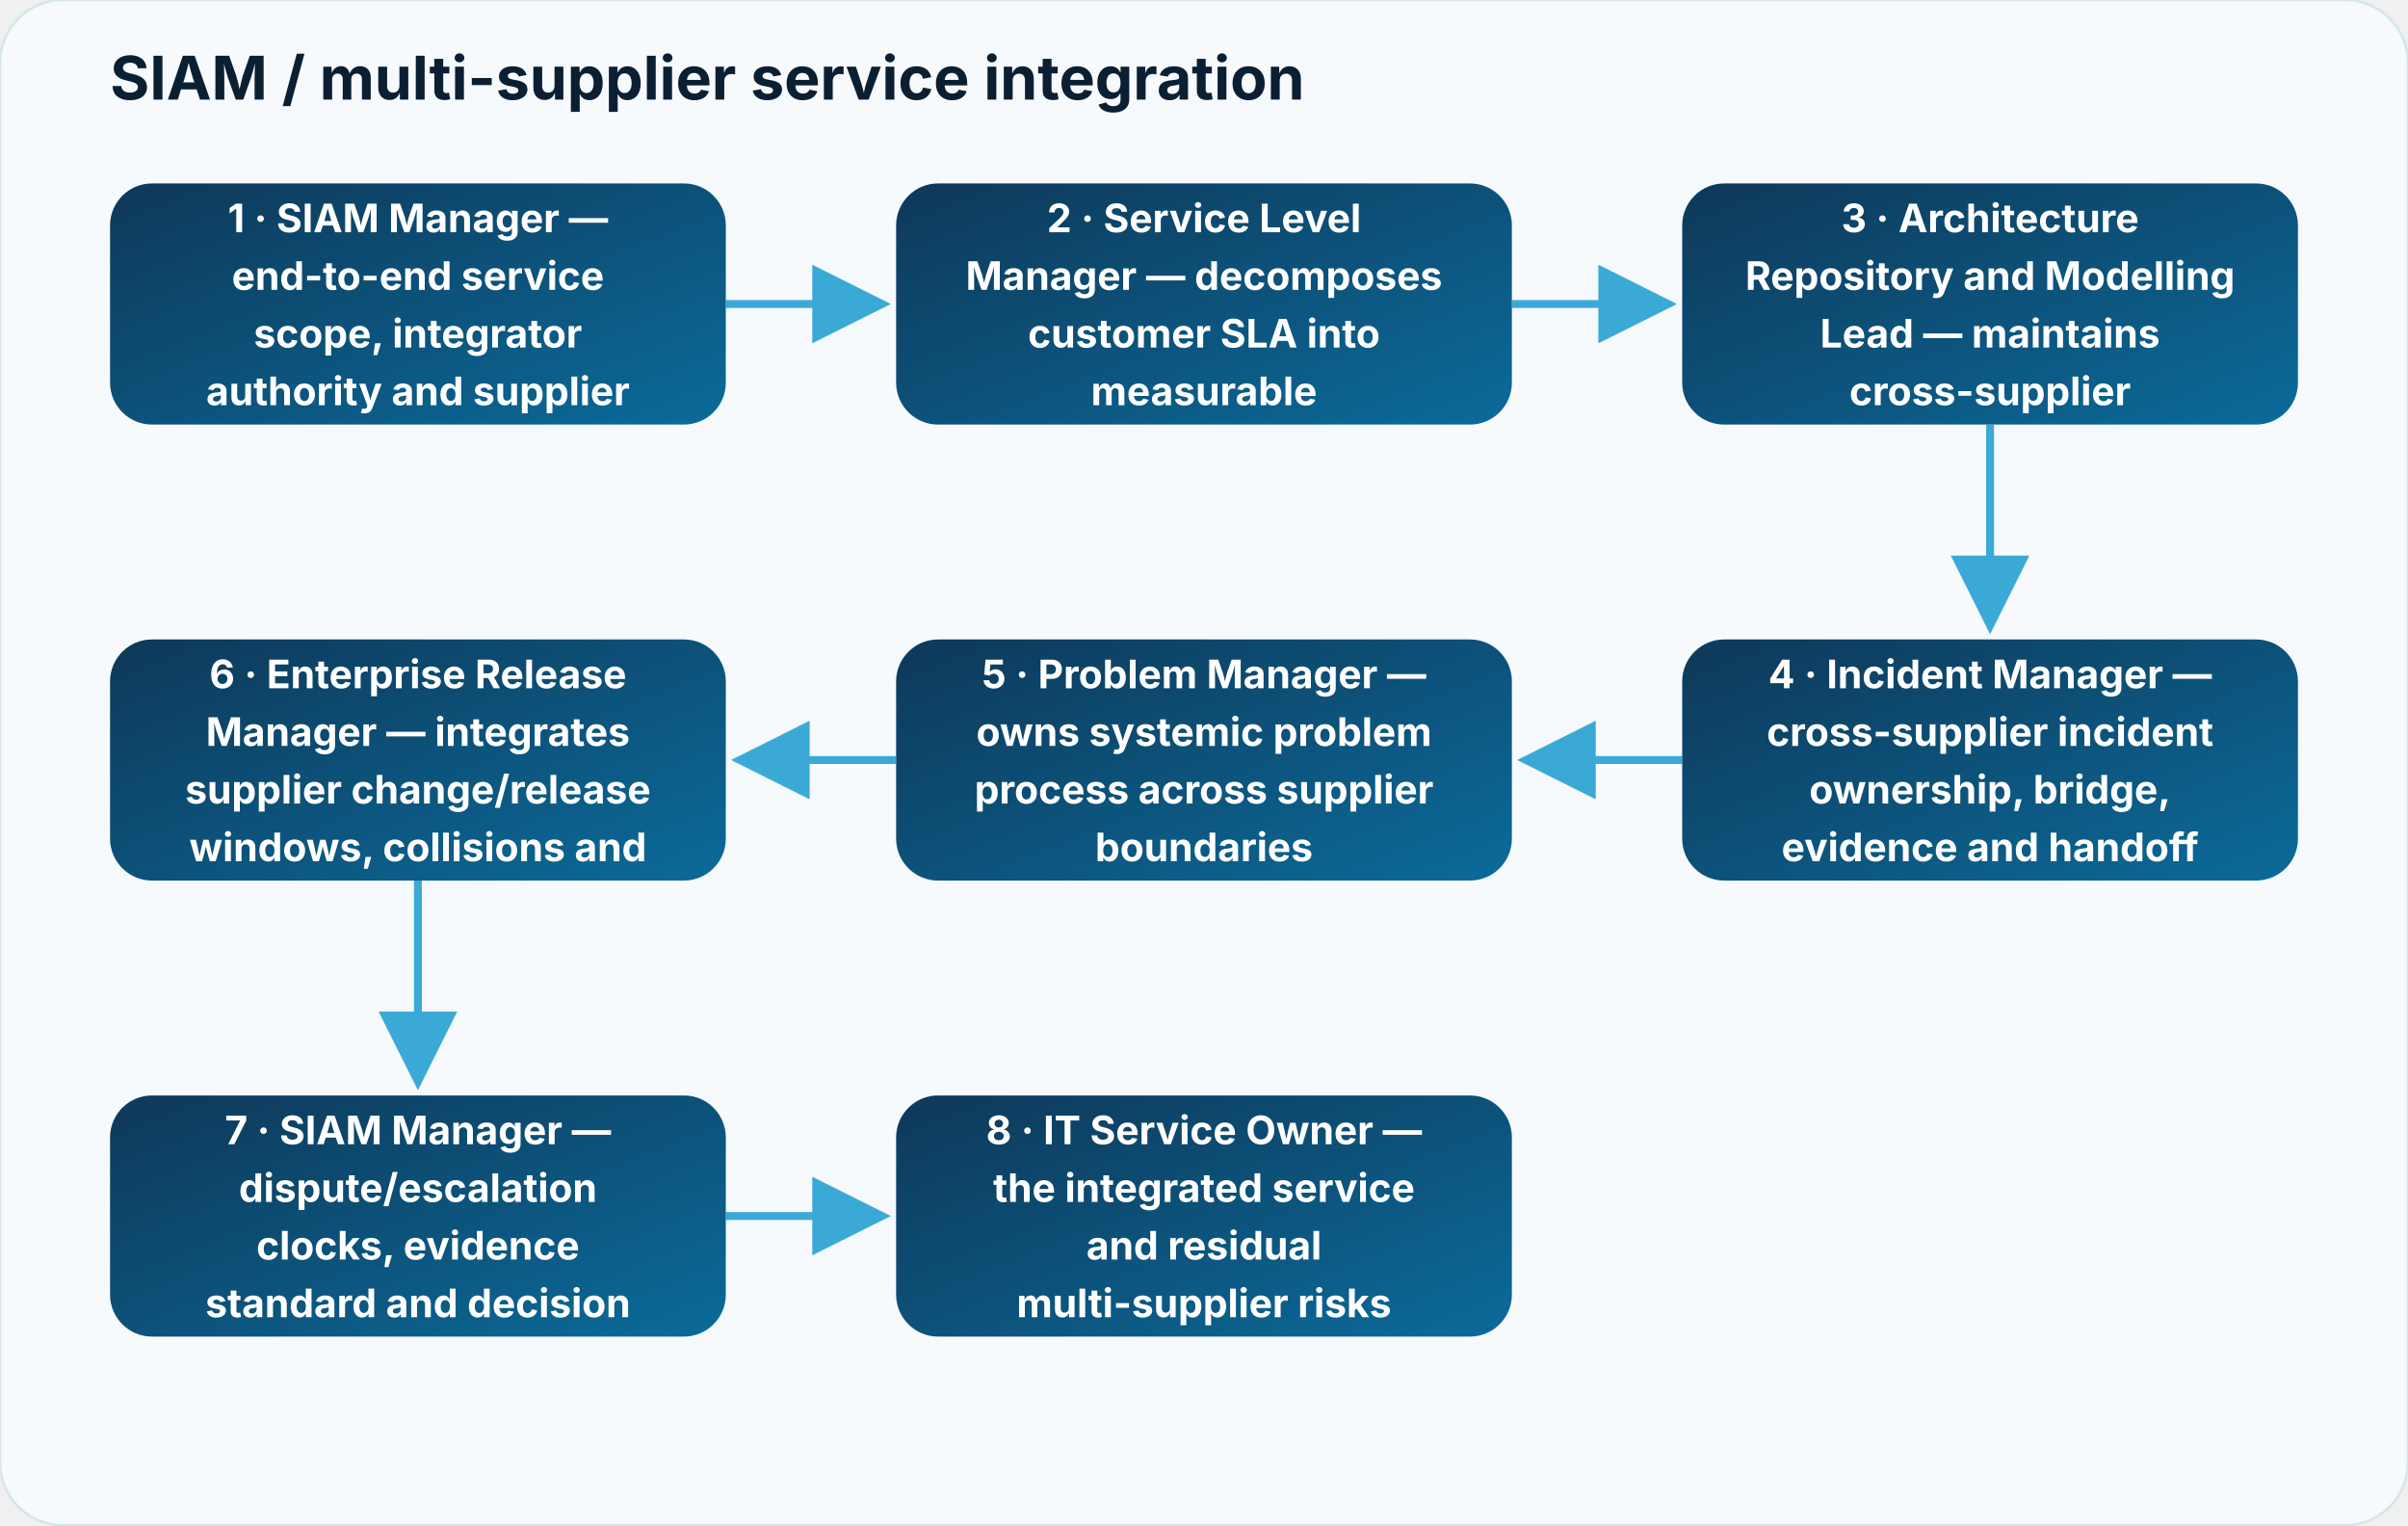
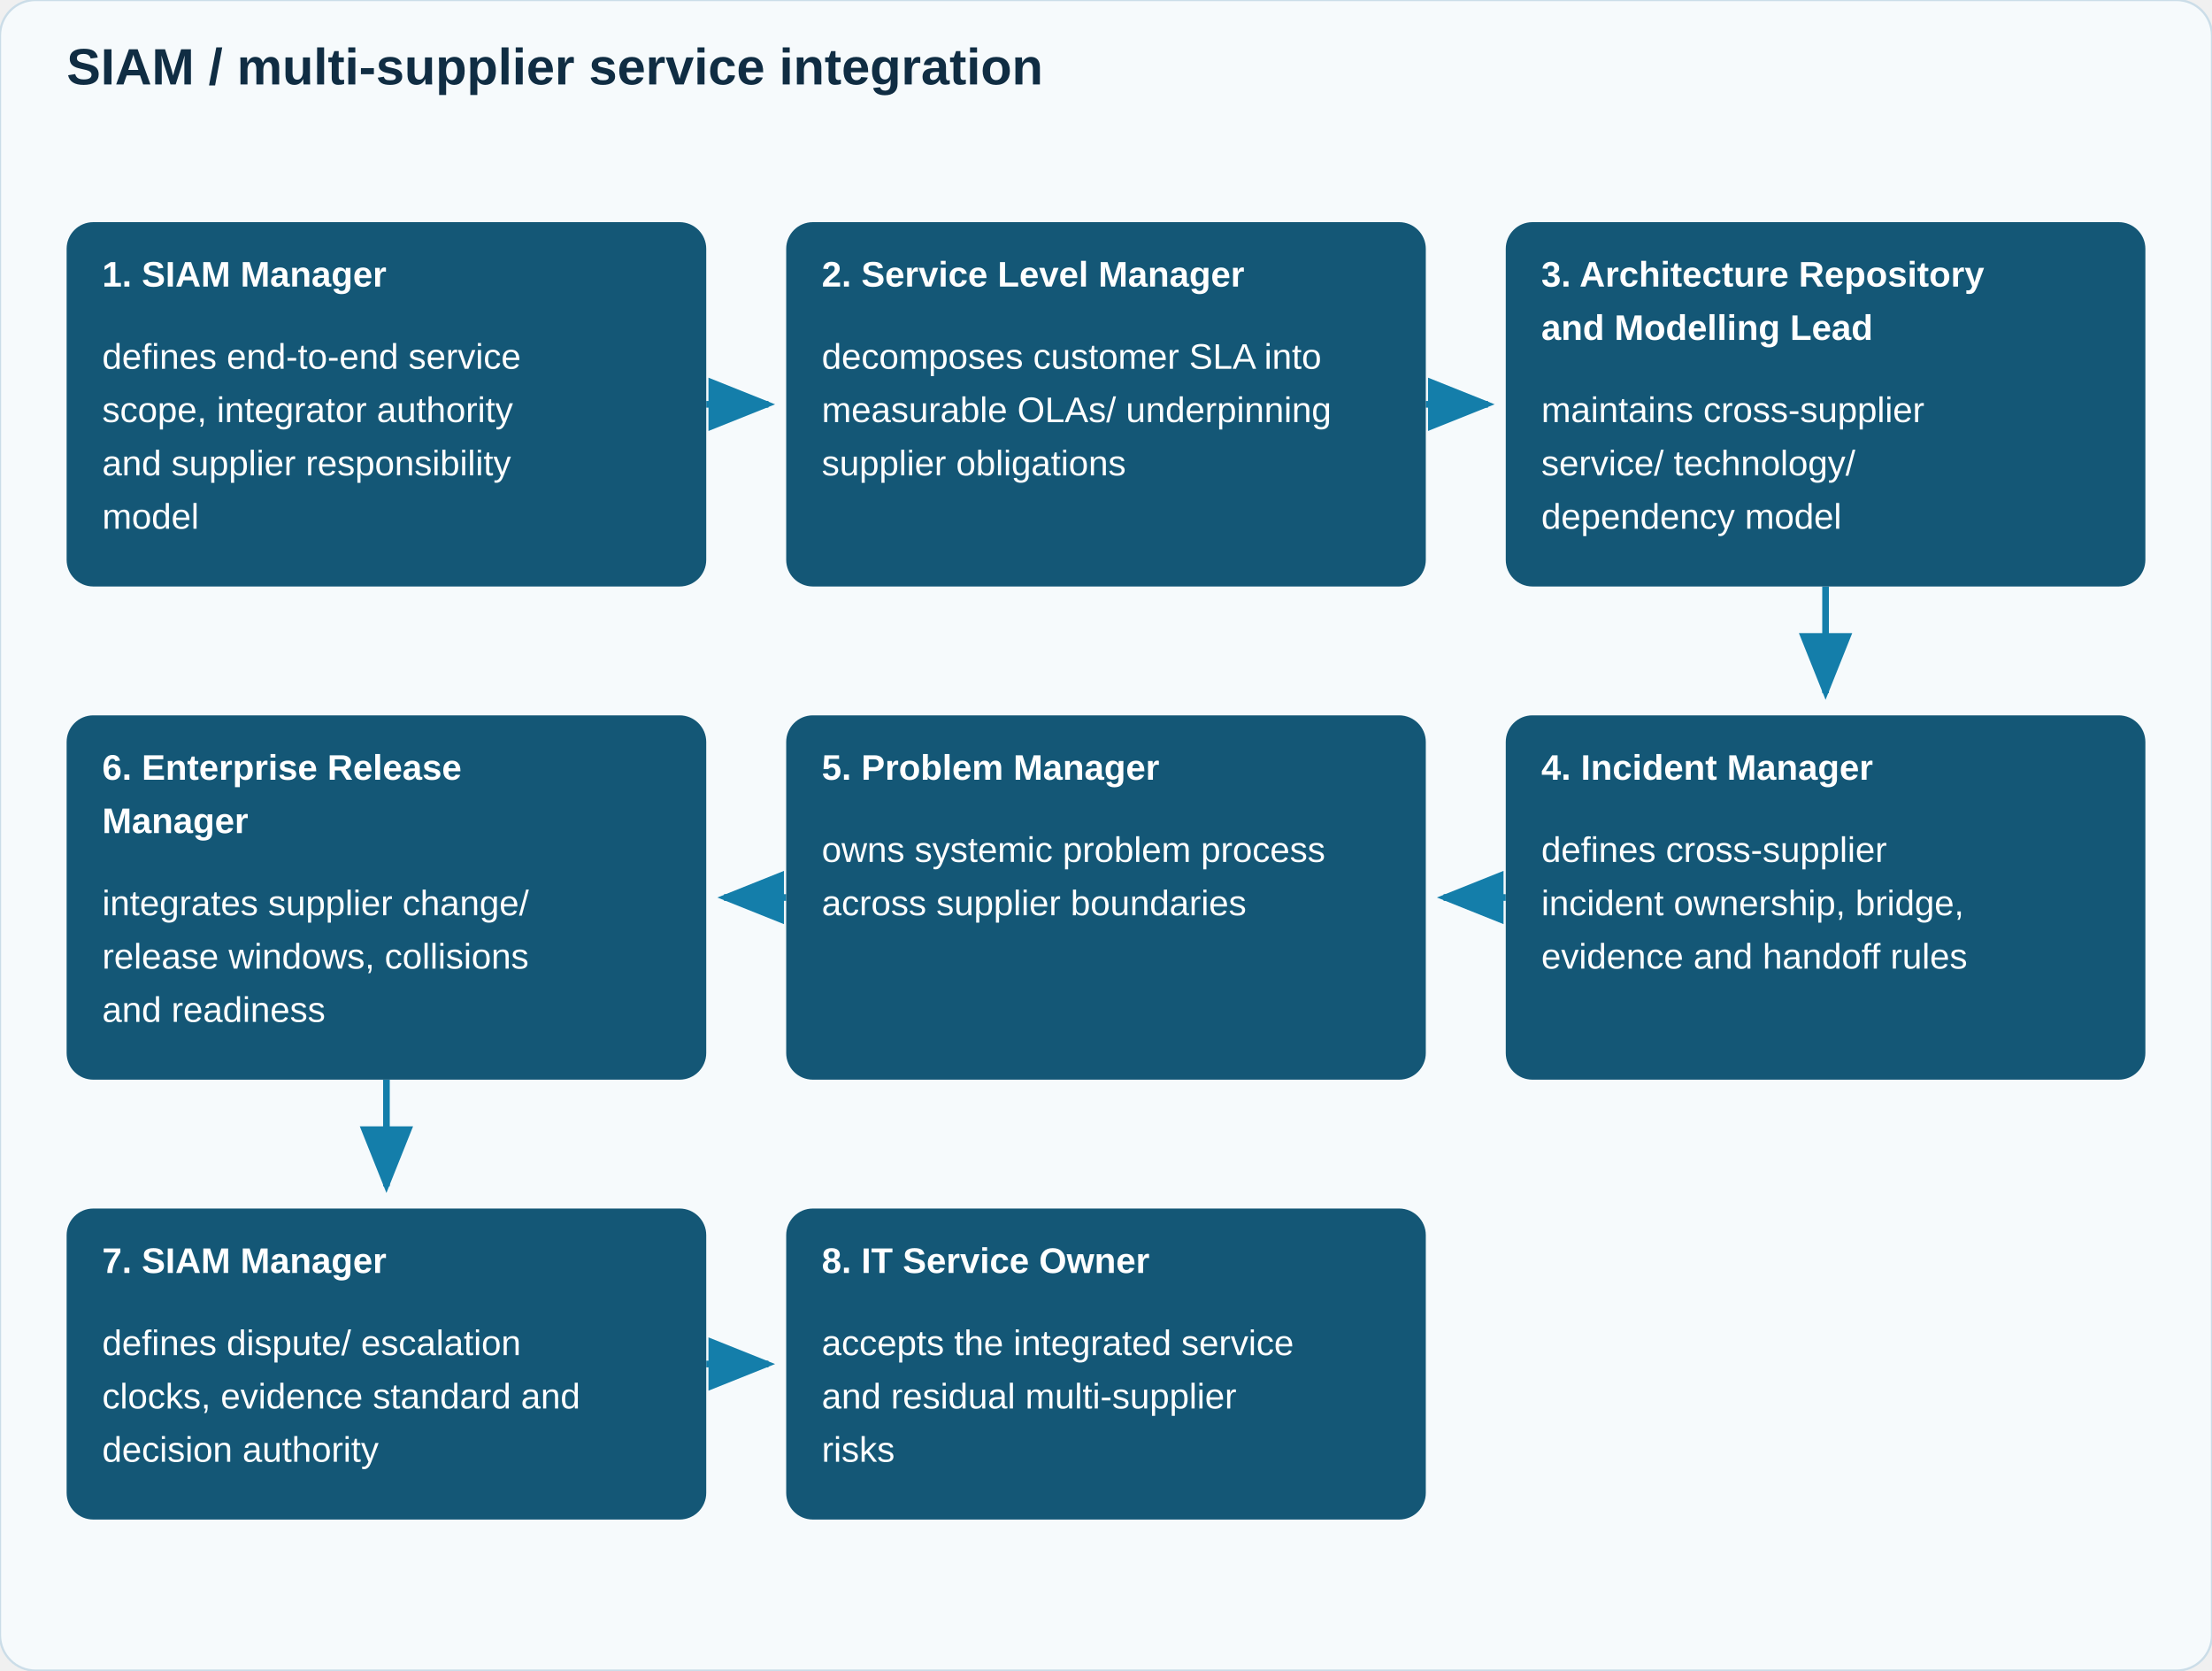
- <svg xmlns="http://www.w3.org/2000/svg" viewBox="0 0 919 582" role="img" aria-labelledby="t d">
+ <svg xmlns="http://www.w3.org/2000/svg" class="ai-inline-diagram-svg" viewBox="0 0 996 752" role="img" aria-labelledby="workflow-siam-multi-supplier-title workflow-siam-multi-supplier-description">
  <defs>
-     <linearGradient id="g" x1="0" y1="0" x2="1" y2="1">
-       <stop offset="0" stop-color="#0e3859" />
-       <stop offset="1" stop-color="#0b6b9a" />
-     </linearGradient>
-     <marker id="a" markerWidth="10" markerHeight="10" refX="8" refY="5" orient="auto">
-       <path d="M0,0 L10,5 L0,10 z" fill="#3ba9d6" />
+     <marker id="workflow-siam-multi-supplier-arrow" markerWidth="10" markerHeight="8" refX="9" refY="4" orient="auto">
+       <path d="M0,0 L10,4 L0,8 z" fill="#147eaa" />
    </marker>
  </defs>
-   <rect width="100%" height="100%" rx="24" fill="#f6fafc" stroke="#d6e6ee" />
-   <text x="42" y="38" font-family="Inter,Arial,sans-serif" font-size="23" font-weight="700" fill="#0b1f33">SIAM / multi-supplier service integration</text>
-   <path d="M 277 116.0 L 334 116.0" fill="none" stroke="#3ba9d6" stroke-width="3" marker-end="url(#a)" />
-   <path d="M 577 116.0 L 634 116.0" fill="none" stroke="#3ba9d6" stroke-width="3" marker-end="url(#a)" />
-   <path d="M 759.5 162 L 759.5 192 L 759.5 192 L 759.5 236" fill="none" stroke="#3ba9d6" stroke-width="3" marker-end="url(#a)" />
-   <path d="M 642 290.0 L 585 290.0" fill="none" stroke="#3ba9d6" stroke-width="3" marker-end="url(#a)" />
-   <path d="M 342 290.0 L 285 290.0" fill="none" stroke="#3ba9d6" stroke-width="3" marker-end="url(#a)" />
-   <path d="M 159.5 336 L 159.5 366 L 159.5 366 L 159.5 410" fill="none" stroke="#3ba9d6" stroke-width="3" marker-end="url(#a)" />
-   <path d="M 277 464.0 L 334 464.0" fill="none" stroke="#3ba9d6" stroke-width="3" marker-end="url(#a)" />
-   <rect x="42" y="70" width="235" height="92" rx="16" fill="url(#g)" />
-   <text x="159.5" y="83.0" text-anchor="middle" dominant-baseline="middle" font-family="Inter,Arial,sans-serif" font-size="15" font-weight="650" fill="#fff">1 · SIAM Manager —</text>
-   <text x="159.5" y="105.0" text-anchor="middle" dominant-baseline="middle" font-family="Inter,Arial,sans-serif" font-size="15" font-weight="650" fill="#fff">end-to-end service</text>
-   <text x="159.5" y="127.0" text-anchor="middle" dominant-baseline="middle" font-family="Inter,Arial,sans-serif" font-size="15" font-weight="650" fill="#fff">scope, integrator</text>
-   <text x="159.5" y="149.0" text-anchor="middle" dominant-baseline="middle" font-family="Inter,Arial,sans-serif" font-size="15" font-weight="650" fill="#fff">authority and supplier</text>
-   <rect x="342" y="70" width="235" height="92" rx="16" fill="url(#g)" />
-   <text x="459.5" y="83.0" text-anchor="middle" dominant-baseline="middle" font-family="Inter,Arial,sans-serif" font-size="15" font-weight="650" fill="#fff">2 · Service Level</text>
-   <text x="459.5" y="105.0" text-anchor="middle" dominant-baseline="middle" font-family="Inter,Arial,sans-serif" font-size="15" font-weight="650" fill="#fff">Manager — decomposes</text>
-   <text x="459.5" y="127.0" text-anchor="middle" dominant-baseline="middle" font-family="Inter,Arial,sans-serif" font-size="15" font-weight="650" fill="#fff">customer SLA into</text>
-   <text x="459.5" y="149.0" text-anchor="middle" dominant-baseline="middle" font-family="Inter,Arial,sans-serif" font-size="15" font-weight="650" fill="#fff">measurable</text>
-   <rect x="642" y="70" width="235" height="92" rx="16" fill="url(#g)" />
-   <text x="759.5" y="83.0" text-anchor="middle" dominant-baseline="middle" font-family="Inter,Arial,sans-serif" font-size="15" font-weight="650" fill="#fff">3 · Architecture</text>
-   <text x="759.5" y="105.0" text-anchor="middle" dominant-baseline="middle" font-family="Inter,Arial,sans-serif" font-size="15" font-weight="650" fill="#fff">Repository and Modelling</text>
-   <text x="759.5" y="127.0" text-anchor="middle" dominant-baseline="middle" font-family="Inter,Arial,sans-serif" font-size="15" font-weight="650" fill="#fff">Lead — maintains</text>
-   <text x="759.5" y="149.0" text-anchor="middle" dominant-baseline="middle" font-family="Inter,Arial,sans-serif" font-size="15" font-weight="650" fill="#fff">cross-supplier</text>
-   <rect x="642" y="244" width="235" height="92" rx="16" fill="url(#g)" />
-   <text x="759.5" y="257.0" text-anchor="middle" dominant-baseline="middle" font-family="Inter,Arial,sans-serif" font-size="15" font-weight="650" fill="#fff">4 · Incident Manager —</text>
-   <text x="759.5" y="279.0" text-anchor="middle" dominant-baseline="middle" font-family="Inter,Arial,sans-serif" font-size="15" font-weight="650" fill="#fff">cross-supplier incident</text>
-   <text x="759.5" y="301.0" text-anchor="middle" dominant-baseline="middle" font-family="Inter,Arial,sans-serif" font-size="15" font-weight="650" fill="#fff">ownership, bridge,</text>
-   <text x="759.5" y="323.0" text-anchor="middle" dominant-baseline="middle" font-family="Inter,Arial,sans-serif" font-size="15" font-weight="650" fill="#fff">evidence and handoff</text>
-   <rect x="342" y="244" width="235" height="92" rx="16" fill="url(#g)" />
-   <text x="459.5" y="257.0" text-anchor="middle" dominant-baseline="middle" font-family="Inter,Arial,sans-serif" font-size="15" font-weight="650" fill="#fff">5 · Problem Manager —</text>
-   <text x="459.5" y="279.0" text-anchor="middle" dominant-baseline="middle" font-family="Inter,Arial,sans-serif" font-size="15" font-weight="650" fill="#fff">owns systemic problem</text>
-   <text x="459.5" y="301.0" text-anchor="middle" dominant-baseline="middle" font-family="Inter,Arial,sans-serif" font-size="15" font-weight="650" fill="#fff">process across supplier</text>
-   <text x="459.5" y="323.0" text-anchor="middle" dominant-baseline="middle" font-family="Inter,Arial,sans-serif" font-size="15" font-weight="650" fill="#fff">boundaries</text>
-   <rect x="42" y="244" width="235" height="92" rx="16" fill="url(#g)" />
-   <text x="159.5" y="257.0" text-anchor="middle" dominant-baseline="middle" font-family="Inter,Arial,sans-serif" font-size="15" font-weight="650" fill="#fff">6 · Enterprise Release</text>
-   <text x="159.5" y="279.0" text-anchor="middle" dominant-baseline="middle" font-family="Inter,Arial,sans-serif" font-size="15" font-weight="650" fill="#fff">Manager — integrates</text>
-   <text x="159.5" y="301.0" text-anchor="middle" dominant-baseline="middle" font-family="Inter,Arial,sans-serif" font-size="15" font-weight="650" fill="#fff">supplier change/release</text>
-   <text x="159.5" y="323.0" text-anchor="middle" dominant-baseline="middle" font-family="Inter,Arial,sans-serif" font-size="15" font-weight="650" fill="#fff">windows, collisions and</text>
-   <rect x="42" y="418" width="235" height="92" rx="16" fill="url(#g)" />
-   <text x="159.5" y="431.0" text-anchor="middle" dominant-baseline="middle" font-family="Inter,Arial,sans-serif" font-size="15" font-weight="650" fill="#fff">7 · SIAM Manager —</text>
-   <text x="159.5" y="453.0" text-anchor="middle" dominant-baseline="middle" font-family="Inter,Arial,sans-serif" font-size="15" font-weight="650" fill="#fff">dispute/escalation</text>
-   <text x="159.5" y="475.0" text-anchor="middle" dominant-baseline="middle" font-family="Inter,Arial,sans-serif" font-size="15" font-weight="650" fill="#fff">clocks, evidence</text>
-   <text x="159.5" y="497.0" text-anchor="middle" dominant-baseline="middle" font-family="Inter,Arial,sans-serif" font-size="15" font-weight="650" fill="#fff">standard and decision</text>
-   <rect x="342" y="418" width="235" height="92" rx="16" fill="url(#g)" />
-   <text x="459.5" y="431.0" text-anchor="middle" dominant-baseline="middle" font-family="Inter,Arial,sans-serif" font-size="15" font-weight="650" fill="#fff">8 · IT Service Owner —</text>
-   <text x="459.5" y="453.0" text-anchor="middle" dominant-baseline="middle" font-family="Inter,Arial,sans-serif" font-size="15" font-weight="650" fill="#fff">the integrated service</text>
-   <text x="459.5" y="475.0" text-anchor="middle" dominant-baseline="middle" font-family="Inter,Arial,sans-serif" font-size="15" font-weight="650" fill="#fff">and residual</text>
-   <text x="459.5" y="497.0" text-anchor="middle" dominant-baseline="middle" font-family="Inter,Arial,sans-serif" font-size="15" font-weight="650" fill="#fff">multi-supplier risks</text>
+   <rect width="100%" height="100%" rx="16" fill="#f6fafc" stroke="#cbdde8" />
+   <text x="30" y="38" font-family="Arial,Helvetica,sans-serif" font-size="23" fill="#102d43" font-weight="700" text-anchor="start">SIAM / multi-supplier service integration</text>
+   <path d="M318,182 L346,182" fill="none" stroke="#147eaa" stroke-width="3" marker-end="url(#workflow-siam-multi-supplier-arrow)" />
+   <path d="M642,182 L670,182" fill="none" stroke="#147eaa" stroke-width="3" marker-end="url(#workflow-siam-multi-supplier-arrow)" />
+   <path d="M822,264 L822,312" fill="none" stroke="#147eaa" stroke-width="3" marker-end="url(#workflow-siam-multi-supplier-arrow)" />
+   <path d="M678,404 L650,404" fill="none" stroke="#147eaa" stroke-width="3" marker-end="url(#workflow-siam-multi-supplier-arrow)" />
+   <path d="M354,404 L326,404" fill="none" stroke="#147eaa" stroke-width="3" marker-end="url(#workflow-siam-multi-supplier-arrow)" />
+   <path d="M174,486 L174,534" fill="none" stroke="#147eaa" stroke-width="3" marker-end="url(#workflow-siam-multi-supplier-arrow)" />
+   <path d="M318,614 L346,614" fill="none" stroke="#147eaa" stroke-width="3" marker-end="url(#workflow-siam-multi-supplier-arrow)" />
+   <g data-step="1">
+     <rect x="30" y="100" width="288" height="164" rx="12" fill="#145776" />
+     <text x="46" y="129" font-family="Arial,Helvetica,sans-serif" font-size="16" fill="#ffffff" font-weight="700" text-anchor="start">1. SIAM Manager</text>
+     <text x="46" y="166" font-family="Arial,Helvetica,sans-serif" font-size="16" fill="#ffffff" font-weight="400" text-anchor="start">defines end-to-end service</text>
+     <text x="46" y="190" font-family="Arial,Helvetica,sans-serif" font-size="16" fill="#ffffff" font-weight="400" text-anchor="start">scope, integrator authority</text>
+     <text x="46" y="214" font-family="Arial,Helvetica,sans-serif" font-size="16" fill="#ffffff" font-weight="400" text-anchor="start">and supplier responsibility</text>
+     <text x="46" y="238" font-family="Arial,Helvetica,sans-serif" font-size="16" fill="#ffffff" font-weight="400" text-anchor="start">model</text>
+   </g>
+   <g data-step="2">
+     <rect x="354" y="100" width="288" height="164" rx="12" fill="#145776" />
+     <text x="370" y="129" font-family="Arial,Helvetica,sans-serif" font-size="16" fill="#ffffff" font-weight="700" text-anchor="start">2. Service Level Manager</text>
+     <text x="370" y="166" font-family="Arial,Helvetica,sans-serif" font-size="16" fill="#ffffff" font-weight="400" text-anchor="start">decomposes customer SLA into</text>
+     <text x="370" y="190" font-family="Arial,Helvetica,sans-serif" font-size="16" fill="#ffffff" font-weight="400" text-anchor="start">measurable OLAs/ underpinning</text>
+     <text x="370" y="214" font-family="Arial,Helvetica,sans-serif" font-size="16" fill="#ffffff" font-weight="400" text-anchor="start">supplier obligations</text>
+   </g>
+   <g data-step="3">
+     <rect x="678" y="100" width="288" height="164" rx="12" fill="#145776" />
+     <text x="694" y="129" font-family="Arial,Helvetica,sans-serif" font-size="16" fill="#ffffff" font-weight="700" text-anchor="start">3. Architecture Repository</text>
+     <text x="694" y="153" font-family="Arial,Helvetica,sans-serif" font-size="16" fill="#ffffff" font-weight="700" text-anchor="start">and Modelling Lead</text>
+     <text x="694" y="190" font-family="Arial,Helvetica,sans-serif" font-size="16" fill="#ffffff" font-weight="400" text-anchor="start">maintains cross-supplier</text>
+     <text x="694" y="214" font-family="Arial,Helvetica,sans-serif" font-size="16" fill="#ffffff" font-weight="400" text-anchor="start">service/ technology/</text>
+     <text x="694" y="238" font-family="Arial,Helvetica,sans-serif" font-size="16" fill="#ffffff" font-weight="400" text-anchor="start">dependency model</text>
+   </g>
+   <g data-step="4">
+     <rect x="678" y="322" width="288" height="164" rx="12" fill="#145776" />
+     <text x="694" y="351" font-family="Arial,Helvetica,sans-serif" font-size="16" fill="#ffffff" font-weight="700" text-anchor="start">4. Incident Manager</text>
+     <text x="694" y="388" font-family="Arial,Helvetica,sans-serif" font-size="16" fill="#ffffff" font-weight="400" text-anchor="start">defines cross-supplier</text>
+     <text x="694" y="412" font-family="Arial,Helvetica,sans-serif" font-size="16" fill="#ffffff" font-weight="400" text-anchor="start">incident ownership, bridge,</text>
+     <text x="694" y="436" font-family="Arial,Helvetica,sans-serif" font-size="16" fill="#ffffff" font-weight="400" text-anchor="start">evidence and handoff rules</text>
+   </g>
+   <g data-step="5">
+     <rect x="354" y="322" width="288" height="164" rx="12" fill="#145776" />
+     <text x="370" y="351" font-family="Arial,Helvetica,sans-serif" font-size="16" fill="#ffffff" font-weight="700" text-anchor="start">5. Problem Manager</text>
+     <text x="370" y="388" font-family="Arial,Helvetica,sans-serif" font-size="16" fill="#ffffff" font-weight="400" text-anchor="start">owns systemic problem process</text>
+     <text x="370" y="412" font-family="Arial,Helvetica,sans-serif" font-size="16" fill="#ffffff" font-weight="400" text-anchor="start">across supplier boundaries</text>
+   </g>
+   <g data-step="6">
+     <rect x="30" y="322" width="288" height="164" rx="12" fill="#145776" />
+     <text x="46" y="351" font-family="Arial,Helvetica,sans-serif" font-size="16" fill="#ffffff" font-weight="700" text-anchor="start">6. Enterprise Release</text>
+     <text x="46" y="375" font-family="Arial,Helvetica,sans-serif" font-size="16" fill="#ffffff" font-weight="700" text-anchor="start">Manager</text>
+     <text x="46" y="412" font-family="Arial,Helvetica,sans-serif" font-size="16" fill="#ffffff" font-weight="400" text-anchor="start">integrates supplier change/</text>
+     <text x="46" y="436" font-family="Arial,Helvetica,sans-serif" font-size="16" fill="#ffffff" font-weight="400" text-anchor="start">release windows, collisions</text>
+     <text x="46" y="460" font-family="Arial,Helvetica,sans-serif" font-size="16" fill="#ffffff" font-weight="400" text-anchor="start">and readiness</text>
+   </g>
+   <g data-step="7">
+     <rect x="30" y="544" width="288" height="140" rx="12" fill="#145776" />
+     <text x="46" y="573" font-family="Arial,Helvetica,sans-serif" font-size="16" fill="#ffffff" font-weight="700" text-anchor="start">7. SIAM Manager</text>
+     <text x="46" y="610" font-family="Arial,Helvetica,sans-serif" font-size="16" fill="#ffffff" font-weight="400" text-anchor="start">defines dispute/ escalation</text>
+     <text x="46" y="634" font-family="Arial,Helvetica,sans-serif" font-size="16" fill="#ffffff" font-weight="400" text-anchor="start">clocks, evidence standard and</text>
+     <text x="46" y="658" font-family="Arial,Helvetica,sans-serif" font-size="16" fill="#ffffff" font-weight="400" text-anchor="start">decision authority</text>
+   </g>
+   <g data-step="8">
+     <rect x="354" y="544" width="288" height="140" rx="12" fill="#145776" />
+     <text x="370" y="573" font-family="Arial,Helvetica,sans-serif" font-size="16" fill="#ffffff" font-weight="700" text-anchor="start">8. IT Service Owner</text>
+     <text x="370" y="610" font-family="Arial,Helvetica,sans-serif" font-size="16" fill="#ffffff" font-weight="400" text-anchor="start">accepts the integrated service</text>
+     <text x="370" y="634" font-family="Arial,Helvetica,sans-serif" font-size="16" fill="#ffffff" font-weight="400" text-anchor="start">and residual multi-supplier</text>
+     <text x="370" y="658" font-family="Arial,Helvetica,sans-serif" font-size="16" fill="#ffffff" font-weight="400" text-anchor="start">risks</text>
+   </g>
</svg>
